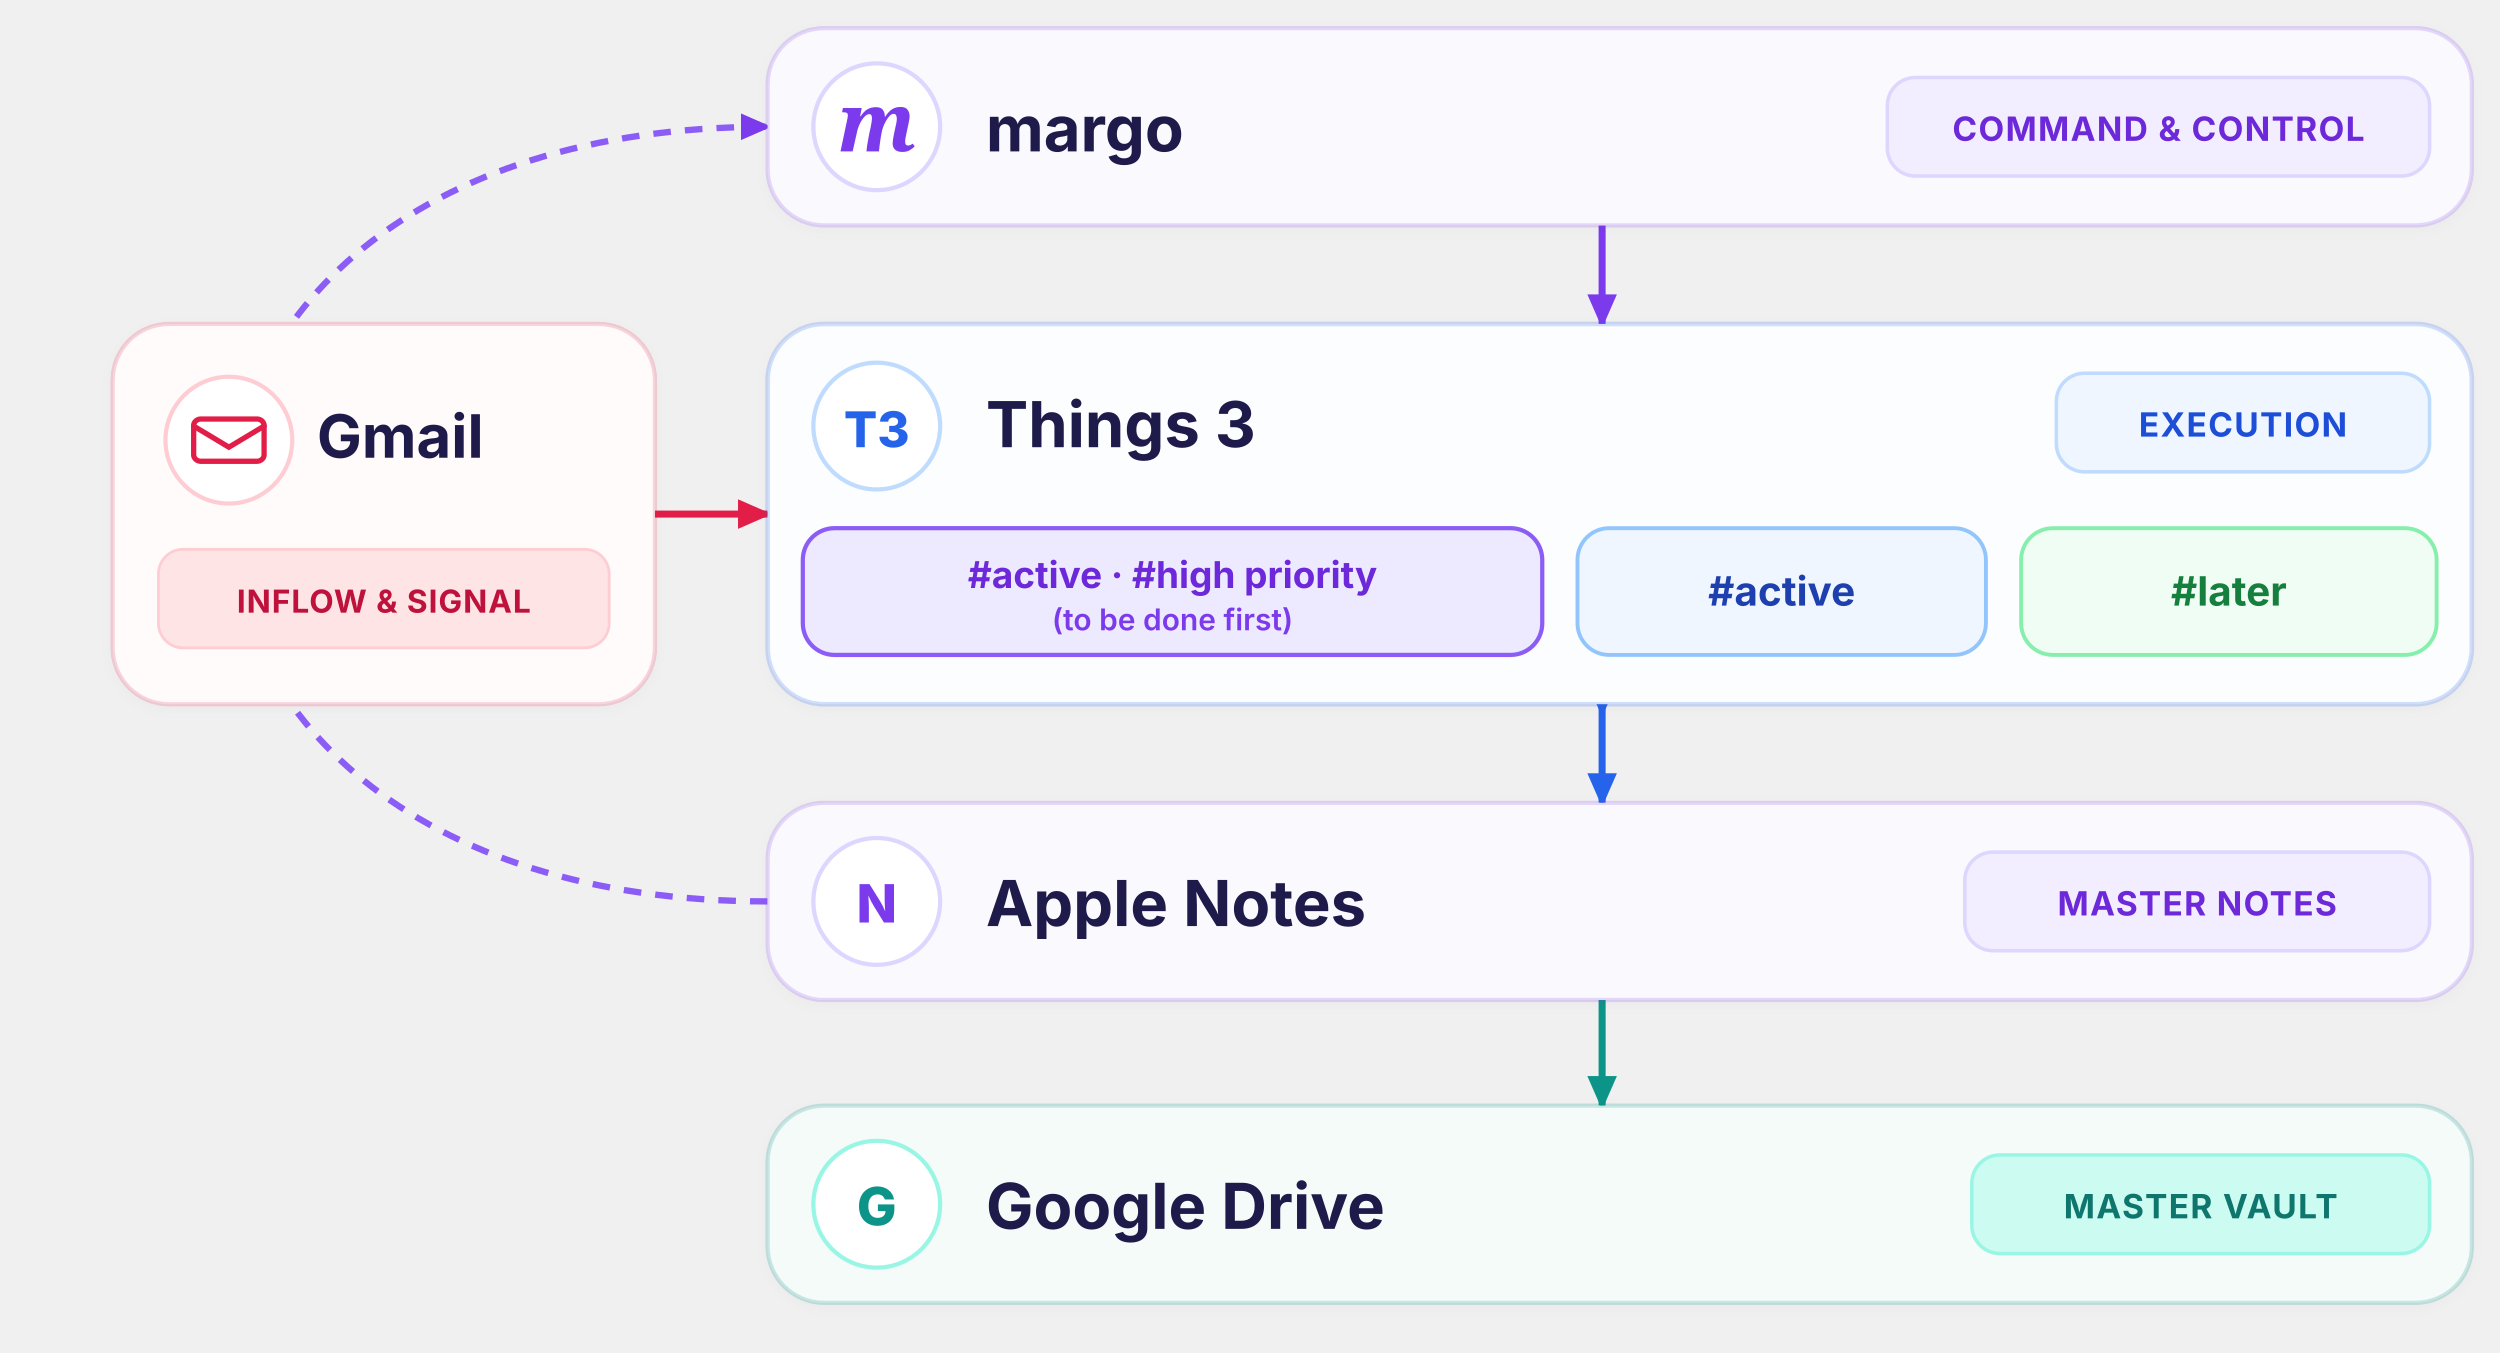
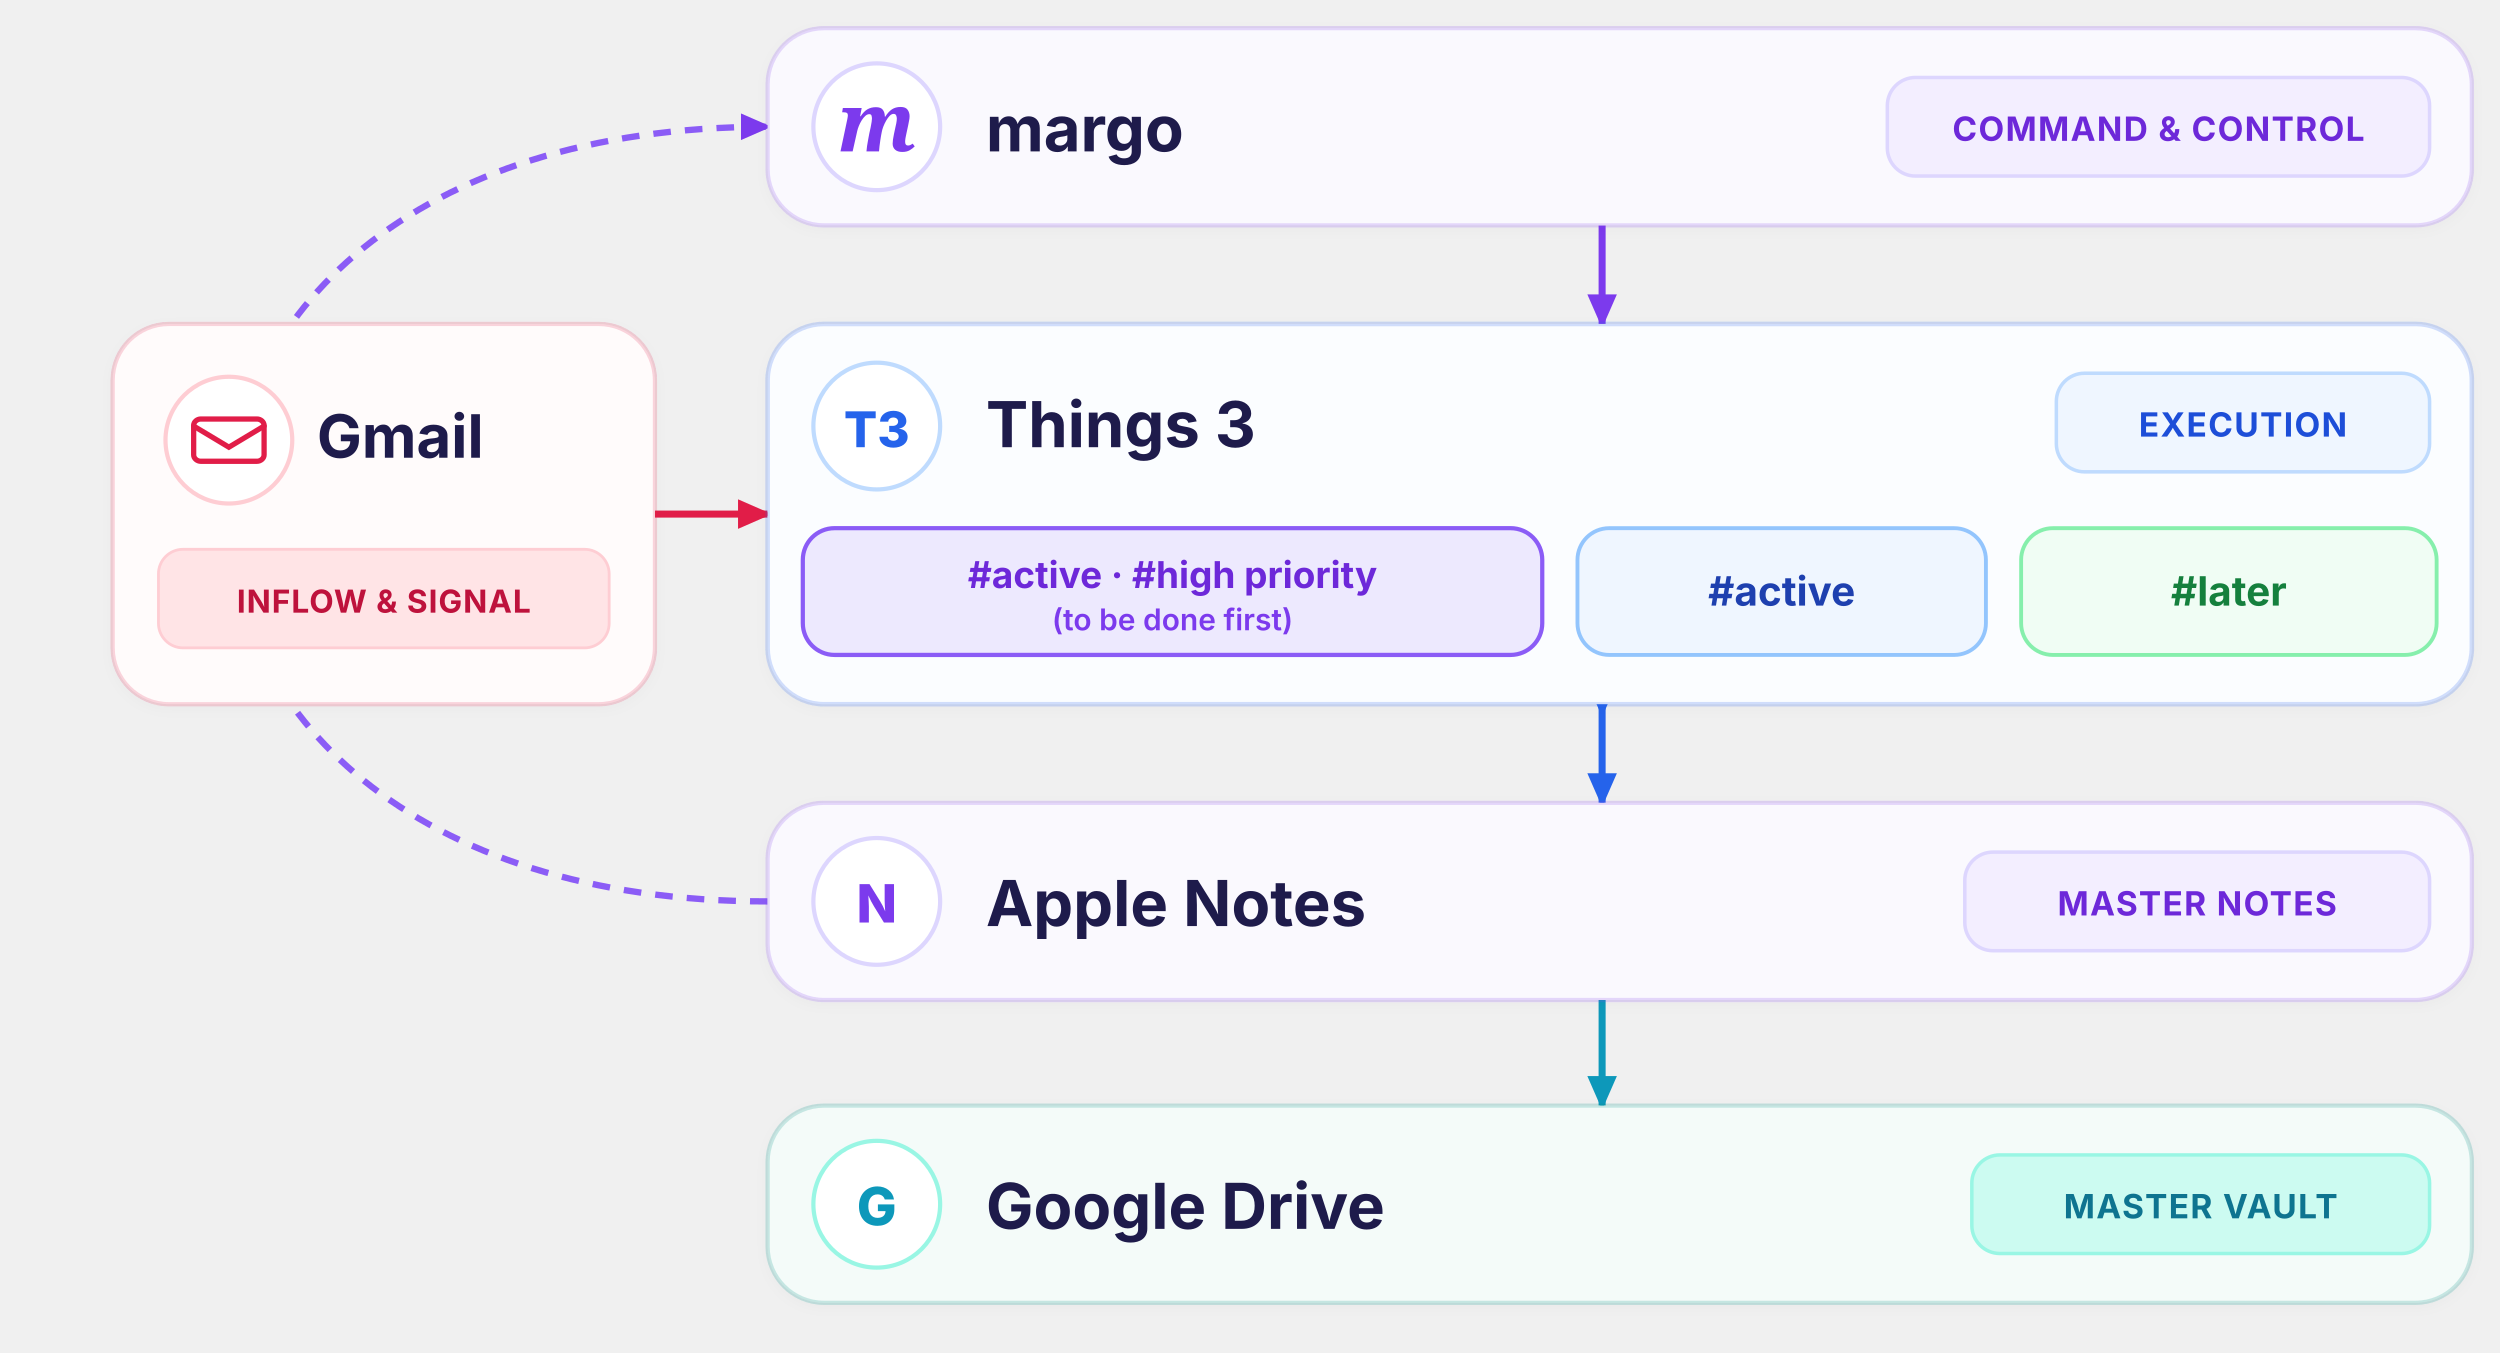
<svg xmlns="http://www.w3.org/2000/svg" viewBox="0 0 710 384" width="100%" height="100%" style="background: transparent; font-family: -apple-system, BlinkMacSystemFont, 'Inter', 'SF Pro Display', sans-serif;">
  <defs>
    <filter id="shadow-tight" x="-4%" y="-6%" width="108%" height="116%" filterUnits="userSpaceOnUse">
      <feDropShadow dx="0" dy="4" stdDeviation="8" flood-color="#7C3AED" flood-opacity="0.05" />
      <feDropShadow dx="0" dy="1" stdDeviation="2" flood-color="#0F172A" flood-opacity="0.03" />
    </filter>
    <marker id="arr-v-t" viewBox="0 0 10 10" refX="7" refY="5" markerWidth="6" markerHeight="6" orient="auto-start-reverse">
      <path d="M 0 1.5 L 8 5 L 0 8.5 z" fill="#7C3AED" />
    </marker>
    <marker id="arr-r-t" viewBox="0 0 10 10" refX="7" refY="5" markerWidth="6" markerHeight="6" orient="auto-start-reverse">
      <path d="M 0 1.5 L 8 5 L 0 8.5 z" fill="#E11D48" />
    </marker>
    <marker id="arr-b-t" viewBox="0 0 10 10" refX="7" refY="5" markerWidth="6" markerHeight="6" orient="auto-start-reverse">
      <path d="M 0 1.5 L 8 5 L 0 8.5 z" fill="#2563EB" />
    </marker>
    <marker id="arr-b-t-rev" viewBox="0 0 10 10" refX="3" refY="5" markerWidth="6" markerHeight="6" orient="auto-start-reverse">
      <path d="M 8 1.5 L 0 5 L 8 8.5 z" fill="#2563EB" />
    </marker>
    <marker id="arr-t-t" viewBox="0 0 10 10" refX="7" refY="5" markerWidth="6" markerHeight="6" orient="auto-start-reverse">
-       <path d="M 0 1.5 L 8 5 L 0 8.5 z" fill="#0D9488" />
+       <path d="M 0 1.5 L 8 5 L 0 8.5 z" fill="#0D98BA" />
    </marker>
  </defs>
  <path d="M 455 64 L 455 92" fill="none" stroke="#7C3AED" stroke-width="2" marker-end="url(#arr-v-t)" />
  <path d="M 186 146 L 218 146" fill="none" stroke="#E11D48" stroke-width="2" marker-end="url(#arr-r-t)" />
  <path d="M 455 200 L 455 228" fill="none" stroke="#2563EB" stroke-width="2" marker-start="url(#arr-b-t-rev)" marker-end="url(#arr-b-t)" />
  <path d="M 218 256 C 14 256, 14 36, 218 36" fill="none" stroke="#8B5CF6" stroke-width="1.8" stroke-dasharray="5,4" marker-end="url(#arr-v-t)" />
-   <path d="M 455 284 L 455 314" fill="none" stroke="#0D9488" stroke-width="2" marker-end="url(#arr-t-t)" />
+   <path d="M 455 284 L 455 314" fill="none" stroke="#0D98BA" stroke-width="2" marker-end="url(#arr-t-t)" />
  <g transform="translate(218, 8)">
    <rect x="0" y="0" width="484" height="56" rx="16" fill="#FAF9FE" stroke="rgba(124, 58, 237, 0.18)" stroke-width="1.2" filter="url(#shadow-tight)" />
    <g transform="translate(12, 9)">
      <circle cx="19" cy="19" r="18" fill="#FFFFFF" stroke="#DDD6FE" stroke-width="1.2" />
      <text x="19" y="26" font-family="'Newsreader', Georgia, serif" font-size="23" font-weight="700" font-style="italic" fill="#7C3AED" text-anchor="middle">m</text>
    </g>
    <text x="62" y="35" font-size="18" font-weight="700" fill="#1E1B4B">margo</text>
    <g transform="translate(318, 14)">
      <rect x="0" y="0" width="154" height="28" rx="8" fill="#F3EEFF" stroke="#DDD6FE" stroke-width="1" />
      <text x="77" y="18" font-size="9.5" font-weight="700" fill="#6D28D9" text-anchor="middle" letter-spacing="0.04em">COMMAND &amp; CONTROL</text>
    </g>
  </g>
  <g transform="translate(32, 92)">
    <rect x="0" y="0" width="154" height="108" rx="16" fill="#FFFBFB" stroke="rgba(225, 29, 72, 0.18)" stroke-width="1.2" filter="url(#shadow-tight)" />
    <g transform="translate(14, 14)">
      <circle cx="19" cy="19" r="18" fill="#FFFFFF" stroke="#FECDD3" stroke-width="1.2" />
      <path d="M 11 13 L 27 13 C 28 13 29 13.8 29 14.8 L 29 23.2 C 29 24.2 28 25 27 25 L 11 25 C 10 25 9 24.2 9 23.2 L 9 14.8 C 9 13.8 10 13 11 13 Z" fill="none" stroke="#E11D48" stroke-width="1.5" />
      <path d="M 9 15 L 19 21 L 29 15" fill="none" stroke="#E11D48" stroke-width="1.5" stroke-linecap="round" />
    </g>
    <text x="58" y="38" font-size="17" font-weight="700" fill="#1E1B4B">Gmail</text>
    <g transform="translate(13, 64)">
      <rect x="0" y="0" width="128" height="28" rx="7" fill="#FFE4E6" stroke="#FECDD3" stroke-width="0.8" />
      <text x="64" y="18" font-size="9" font-weight="700" fill="#BE123C" text-anchor="middle" letter-spacing="0.03em">INFLOW &amp; SIGNAL</text>
    </g>
  </g>
  <g transform="translate(218, 92)">
    <rect x="0" y="0" width="484" height="108" rx="16" fill="#FBFDFF" stroke="rgba(37, 99, 235, 0.2)" stroke-width="1.3" filter="url(#shadow-tight)" />
    <g transform="translate(12, 10)">
      <circle cx="19" cy="19" r="18" fill="#FFFFFF" stroke="#BFDBFE" stroke-width="1.2" />
      <text x="19" y="25" font-size="14" font-weight="800" fill="#2563EB" text-anchor="middle">T3</text>
    </g>
    <text x="62" y="35" font-size="18" font-weight="700" fill="#1E1B4B">Things 3</text>
    <g transform="translate(366, 14)">
      <rect x="0" y="0" width="106" height="28" rx="8" fill="#EFF6FF" stroke="#BFDBFE" stroke-width="1" />
      <text x="53" y="18" font-size="9.5" font-weight="700" fill="#1D4ED8" text-anchor="middle" letter-spacing="0.04em">EXECUTION</text>
    </g>
    <g transform="translate(10, 58)">
      <rect x="0" y="0" width="210" height="36" rx="9" fill="#EDE9FE" stroke="#8B5CF6" stroke-width="1.2" />
      <text x="105" y="17" font-size="10.5" font-weight="700" fill="#6D28D9" text-anchor="middle">#active · #high priority</text>
      <text x="105" y="29" font-size="8.5" font-weight="600" fill="#7C3AED" text-anchor="middle">(to be done first)</text>
      <rect x="220" y="0" width="116" height="36" rx="9" fill="#EFF6FF" stroke="#93C5FD" stroke-width="1.1" />
      <text x="278" y="22" font-size="11.5" font-weight="700" fill="#1E40AF" text-anchor="middle">#active</text>
      <rect x="346" y="0" width="118" height="36" rx="9" fill="#F0FDF4" stroke="#86EFAC" stroke-width="1.1" />
      <text x="405" y="22" font-size="11.5" font-weight="700" fill="#15803D" text-anchor="middle">#later</text>
    </g>
  </g>
  <g transform="translate(218, 228)">
    <rect x="0" y="0" width="484" height="56" rx="16" fill="#FAF9FE" stroke="rgba(124, 58, 237, 0.18)" stroke-width="1.2" filter="url(#shadow-tight)" />
    <g transform="translate(12, 9)">
      <circle cx="19" cy="19" r="18" fill="#FFFFFF" stroke="#DDD6FE" stroke-width="1.2" />
      <text x="19" y="25" font-size="15" font-weight="800" fill="#7C3AED" text-anchor="middle">N</text>
    </g>
    <text x="62" y="35" font-size="18" font-weight="700" fill="#1E1B4B">Apple Notes</text>
    <g transform="translate(340, 14)">
      <rect x="0" y="0" width="132" height="28" rx="8" fill="#F3EEFF" stroke="#DDD6FE" stroke-width="1" />
      <text x="66" y="18" font-size="9.5" font-weight="700" fill="#6D28D9" text-anchor="middle" letter-spacing="0.04em">MASTER NOTES</text>
    </g>
  </g>
  <g transform="translate(218, 314)">
    <rect x="0" y="0" width="484" height="56" rx="16" fill="#F4FBF9" stroke="rgba(13, 148, 136, 0.2)" stroke-width="1.2" filter="url(#shadow-tight)" />
    <g transform="translate(12, 9)">
      <circle cx="19" cy="19" r="18" fill="#FFFFFF" stroke="#99F6E4" stroke-width="1.2" />
-       <text x="19" y="25" font-size="15" font-weight="800" fill="#0D9488" text-anchor="middle">G</text>
+       <text x="19" y="25" font-size="15" font-weight="800" fill="#0D98BA" text-anchor="middle">G</text>
    </g>
    <text x="62" y="35" font-size="18" font-weight="700" fill="#1E1B4B">Google Drive</text>
    <g transform="translate(342, 14)">
      <rect x="0" y="0" width="130" height="28" rx="8" fill="#CCFBF1" stroke="#99F6E4" stroke-width="1" />
-       <text x="65" y="18" font-size="9.5" font-weight="700" fill="#0F766E" text-anchor="middle" letter-spacing="0.04em">MASTER VAULT</text>
+       <text x="65" y="18" font-size="9.5" font-weight="700" fill="#0E7490" text-anchor="middle" letter-spacing="0.04em">MASTER VAULT</text>
    </g>
  </g>
</svg>
